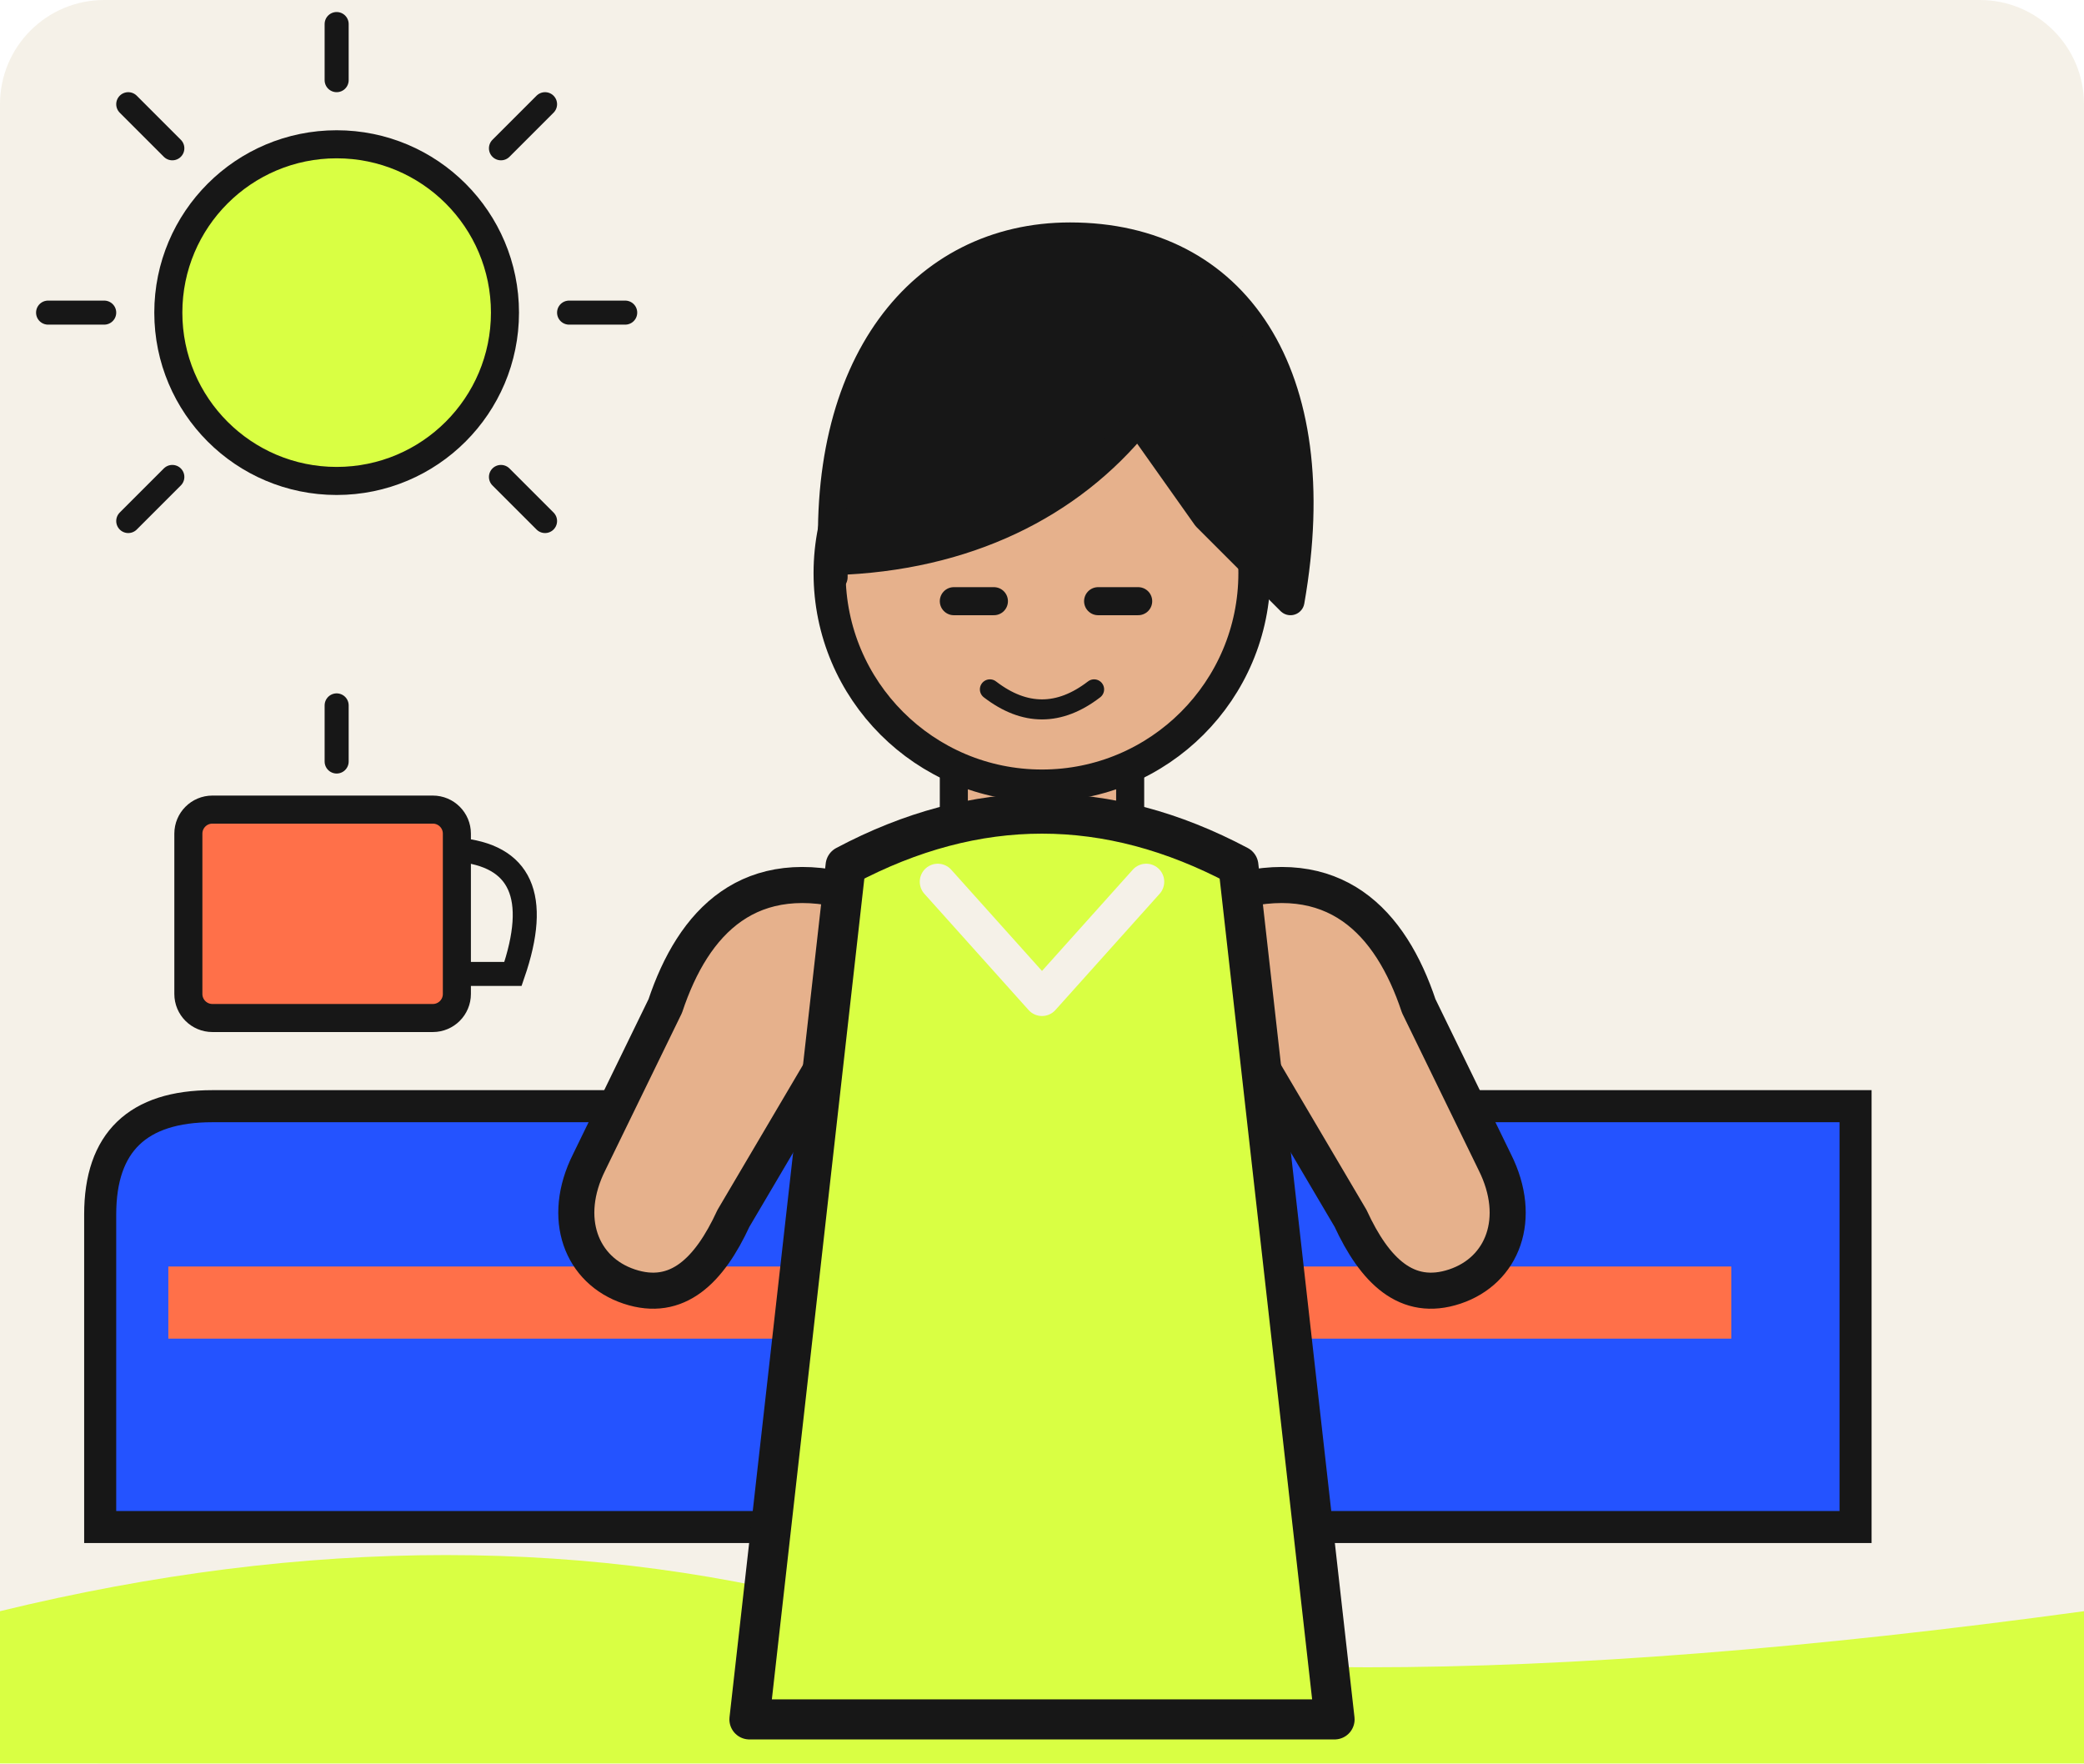
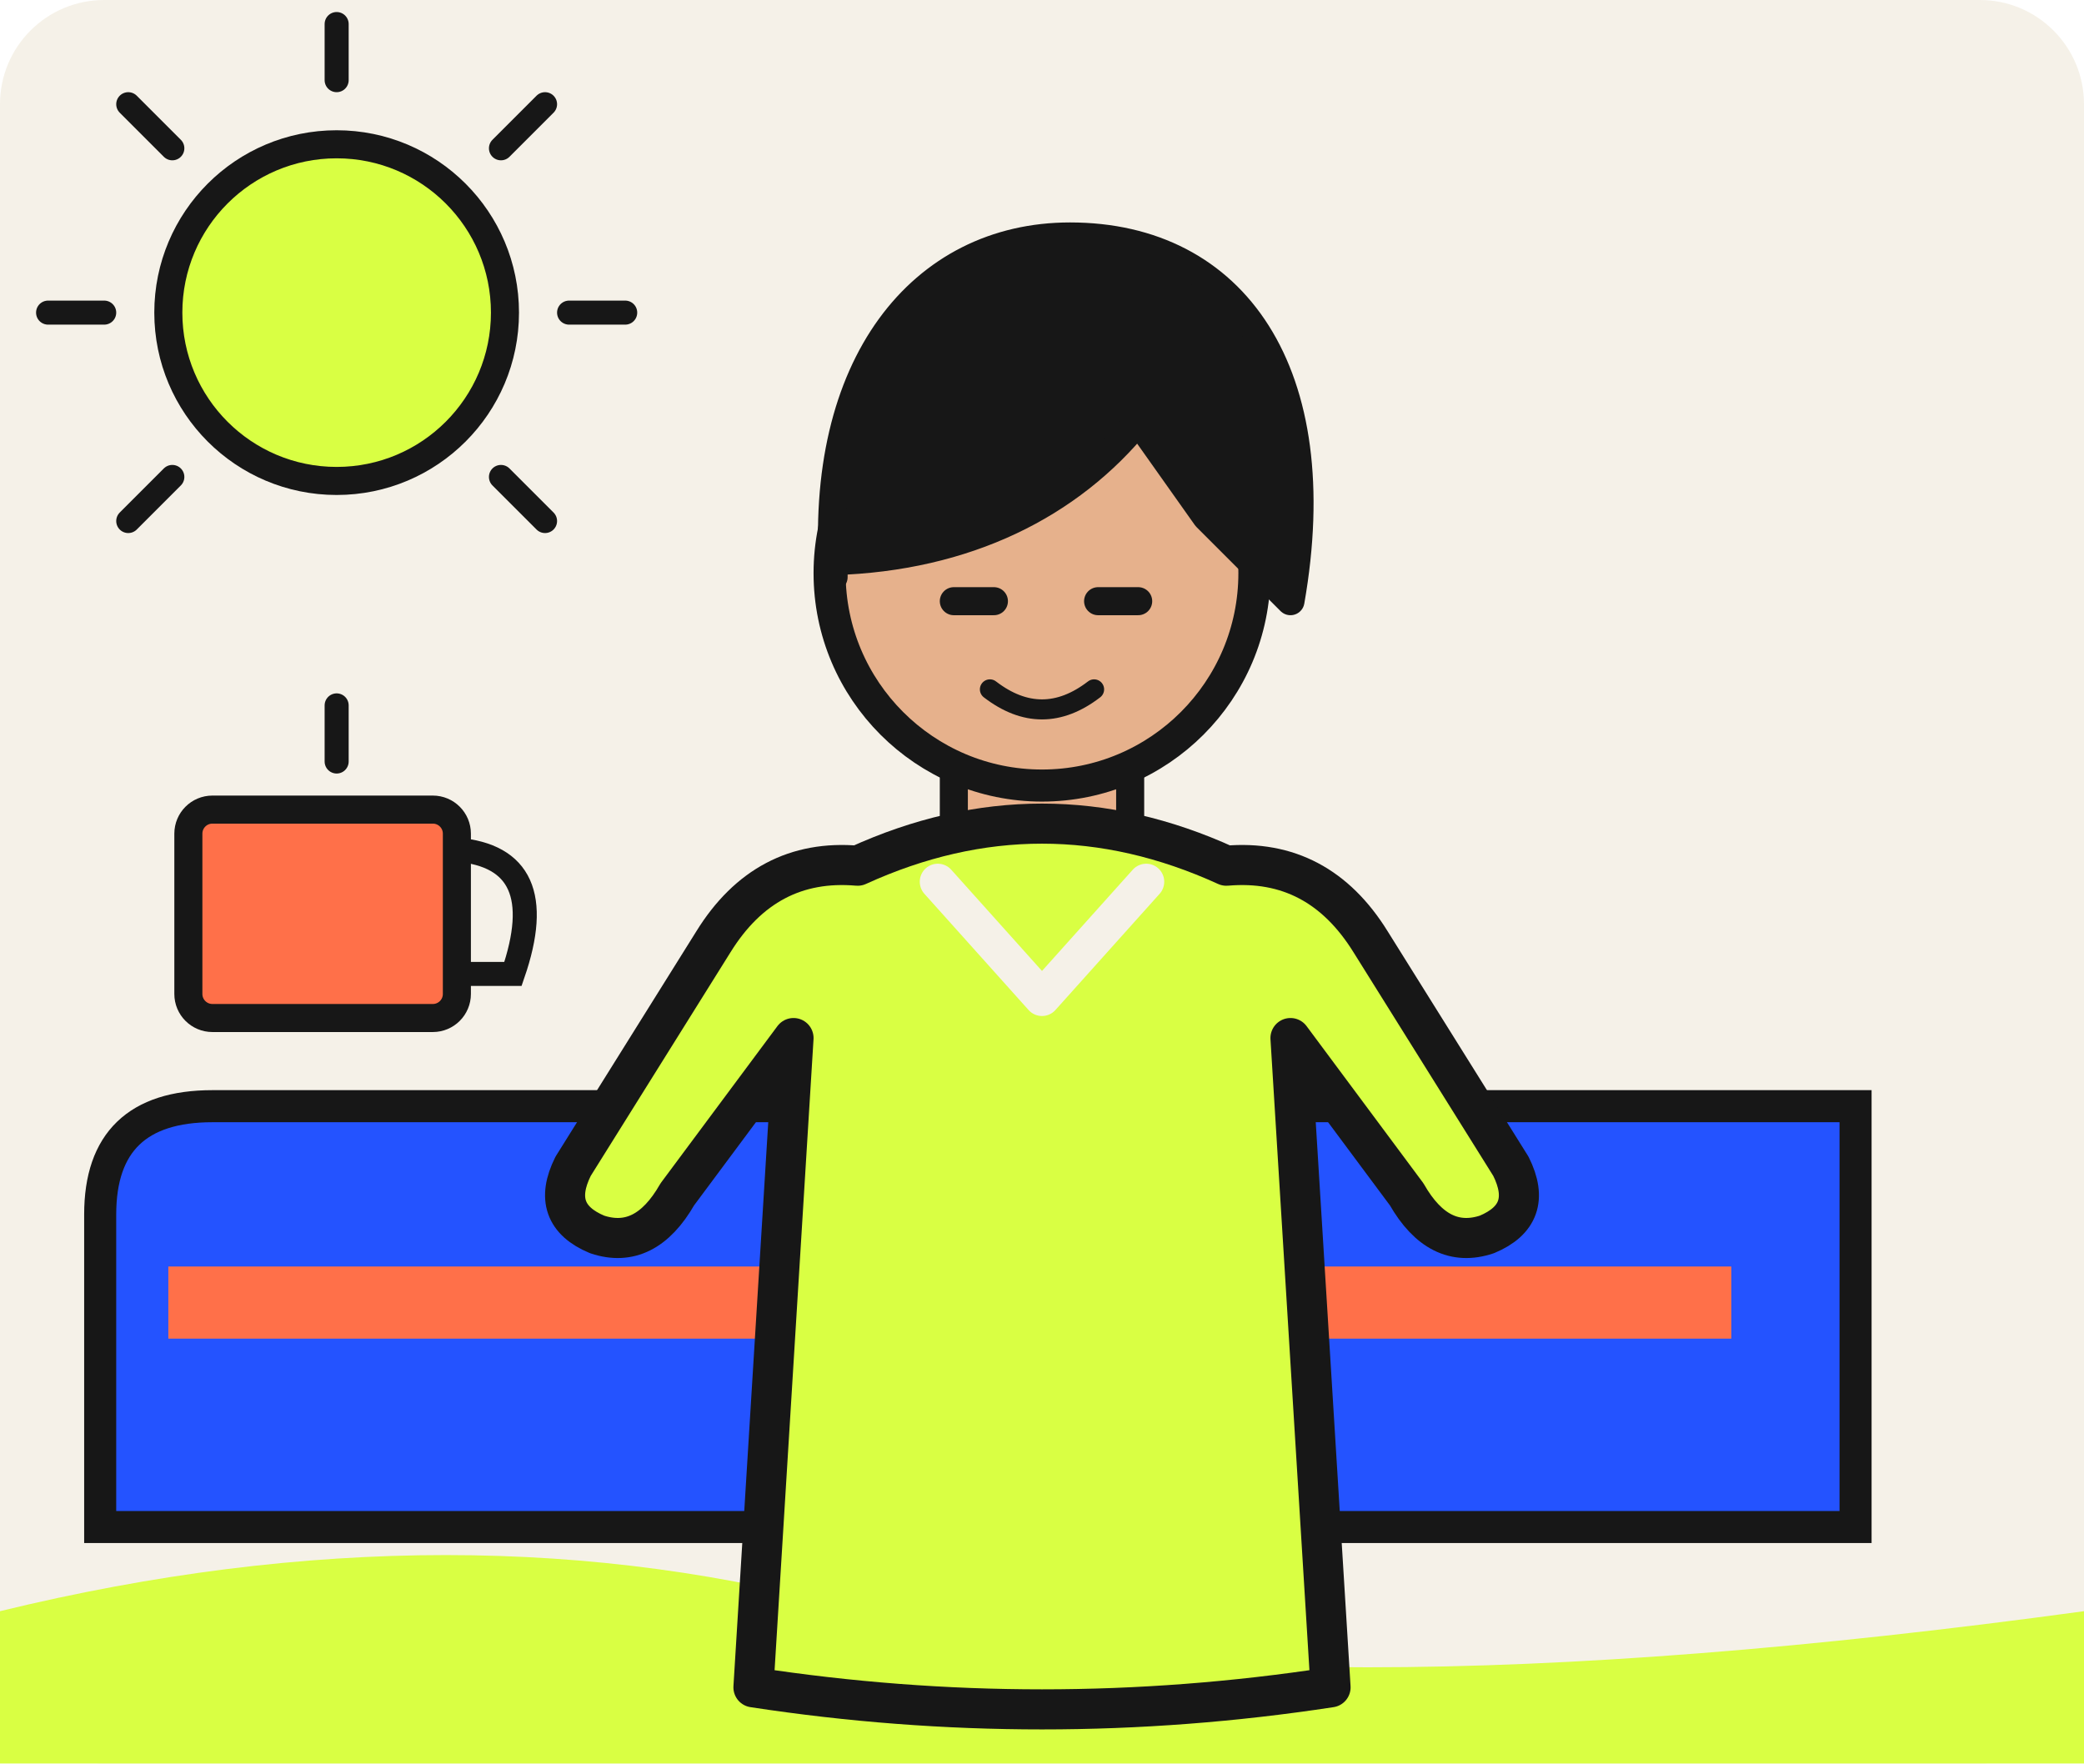
<svg xmlns="http://www.w3.org/2000/svg" viewBox="0 0 520 440" role="img">
  <rect width="520" height="440" rx="26" fill="#F5F1E8" />
  <circle cx="84" cy="78" r="42" fill="#D9FF43" stroke="#171717" stroke-width="7" />
  <path d="M84 20v-14m0 184v-14M26 78H12m144 0h-14M43 37 32 26m104 104-11-11m0-82 11-11M43 119l-11 11" stroke="#171717" stroke-width="6" stroke-linecap="round" />
  <path d="M25 303q0-27 28-27h410v105H25z" fill="#2453FF" stroke="#171717" stroke-width="8" />
  <path d="M42 325h390" stroke="#FF7049" stroke-width="18" />
  <rect x="47" y="202" width="67" height="52" rx="6" fill="#FF7049" stroke="#171717" stroke-width="7" />
  <path d="M114 212q24 2 14 31h-15" fill="none" stroke="#171717" stroke-width="6" />
  <path d="M0 402q115-28 215 0t305 0v38H0z" fill="#D9FF43" />
  <g stroke="#171717" stroke-linecap="round" stroke-linejoin="round">
-     <path d="M214 223C187 215 173 230 166 251l-19 39c-7 14-2 27 10 31 12 4 20-4 26-17l23-39 19-8" fill="#E6B18C" stroke-width="9" />
-     <path d="M306 223c27-8 41 7 48 28l19 39c7 14 2 27-10 31-12 4-20-4-26-17l-23-39-19-8" fill="#E6B18C" stroke-width="9" />
-     <path d="M238 181h44v50h-44z" fill="#E6B18C" stroke-width="7" />
-     <path d="M211 216q49-26 98 0l24 213H187z" fill="#D9FF43" stroke-width="10" />
+     <path d="M238 181h44v49h-44z" fill="#EAB28D" stroke-width="7" />
+     <path d="M214 216Q191 214 178 235L143 291Q137 303 149 308Q161 312 169 298L198 259L188 421Q260 432 332 421L322 259L351 298Q359 312 371 308Q383 303 377 291L342 235Q329 214 306 216Q260 195 214 216Z" fill="#D9FF43" stroke-width="10" />
    <path d="m234 220 26 29 26-29" fill="none" stroke="#F5F1E8" stroke-width="9" />
    <circle cx="260" cy="143" r="53" fill="#E6B18C" stroke-width="8" />
    <path d="M208 144c-4-53 22-85 59-85 41 0 65 34 55 91l-21-21-17-24c-17 21-43 34-76 35z" fill="#171717" stroke="#171717" stroke-width="7" />
    <path d="M238 150h10m26 0h10" fill="none" stroke-width="7" />
    <path d="M247 172q13 10 26 0" fill="none" stroke-width="5" />
  </g>
</svg>
